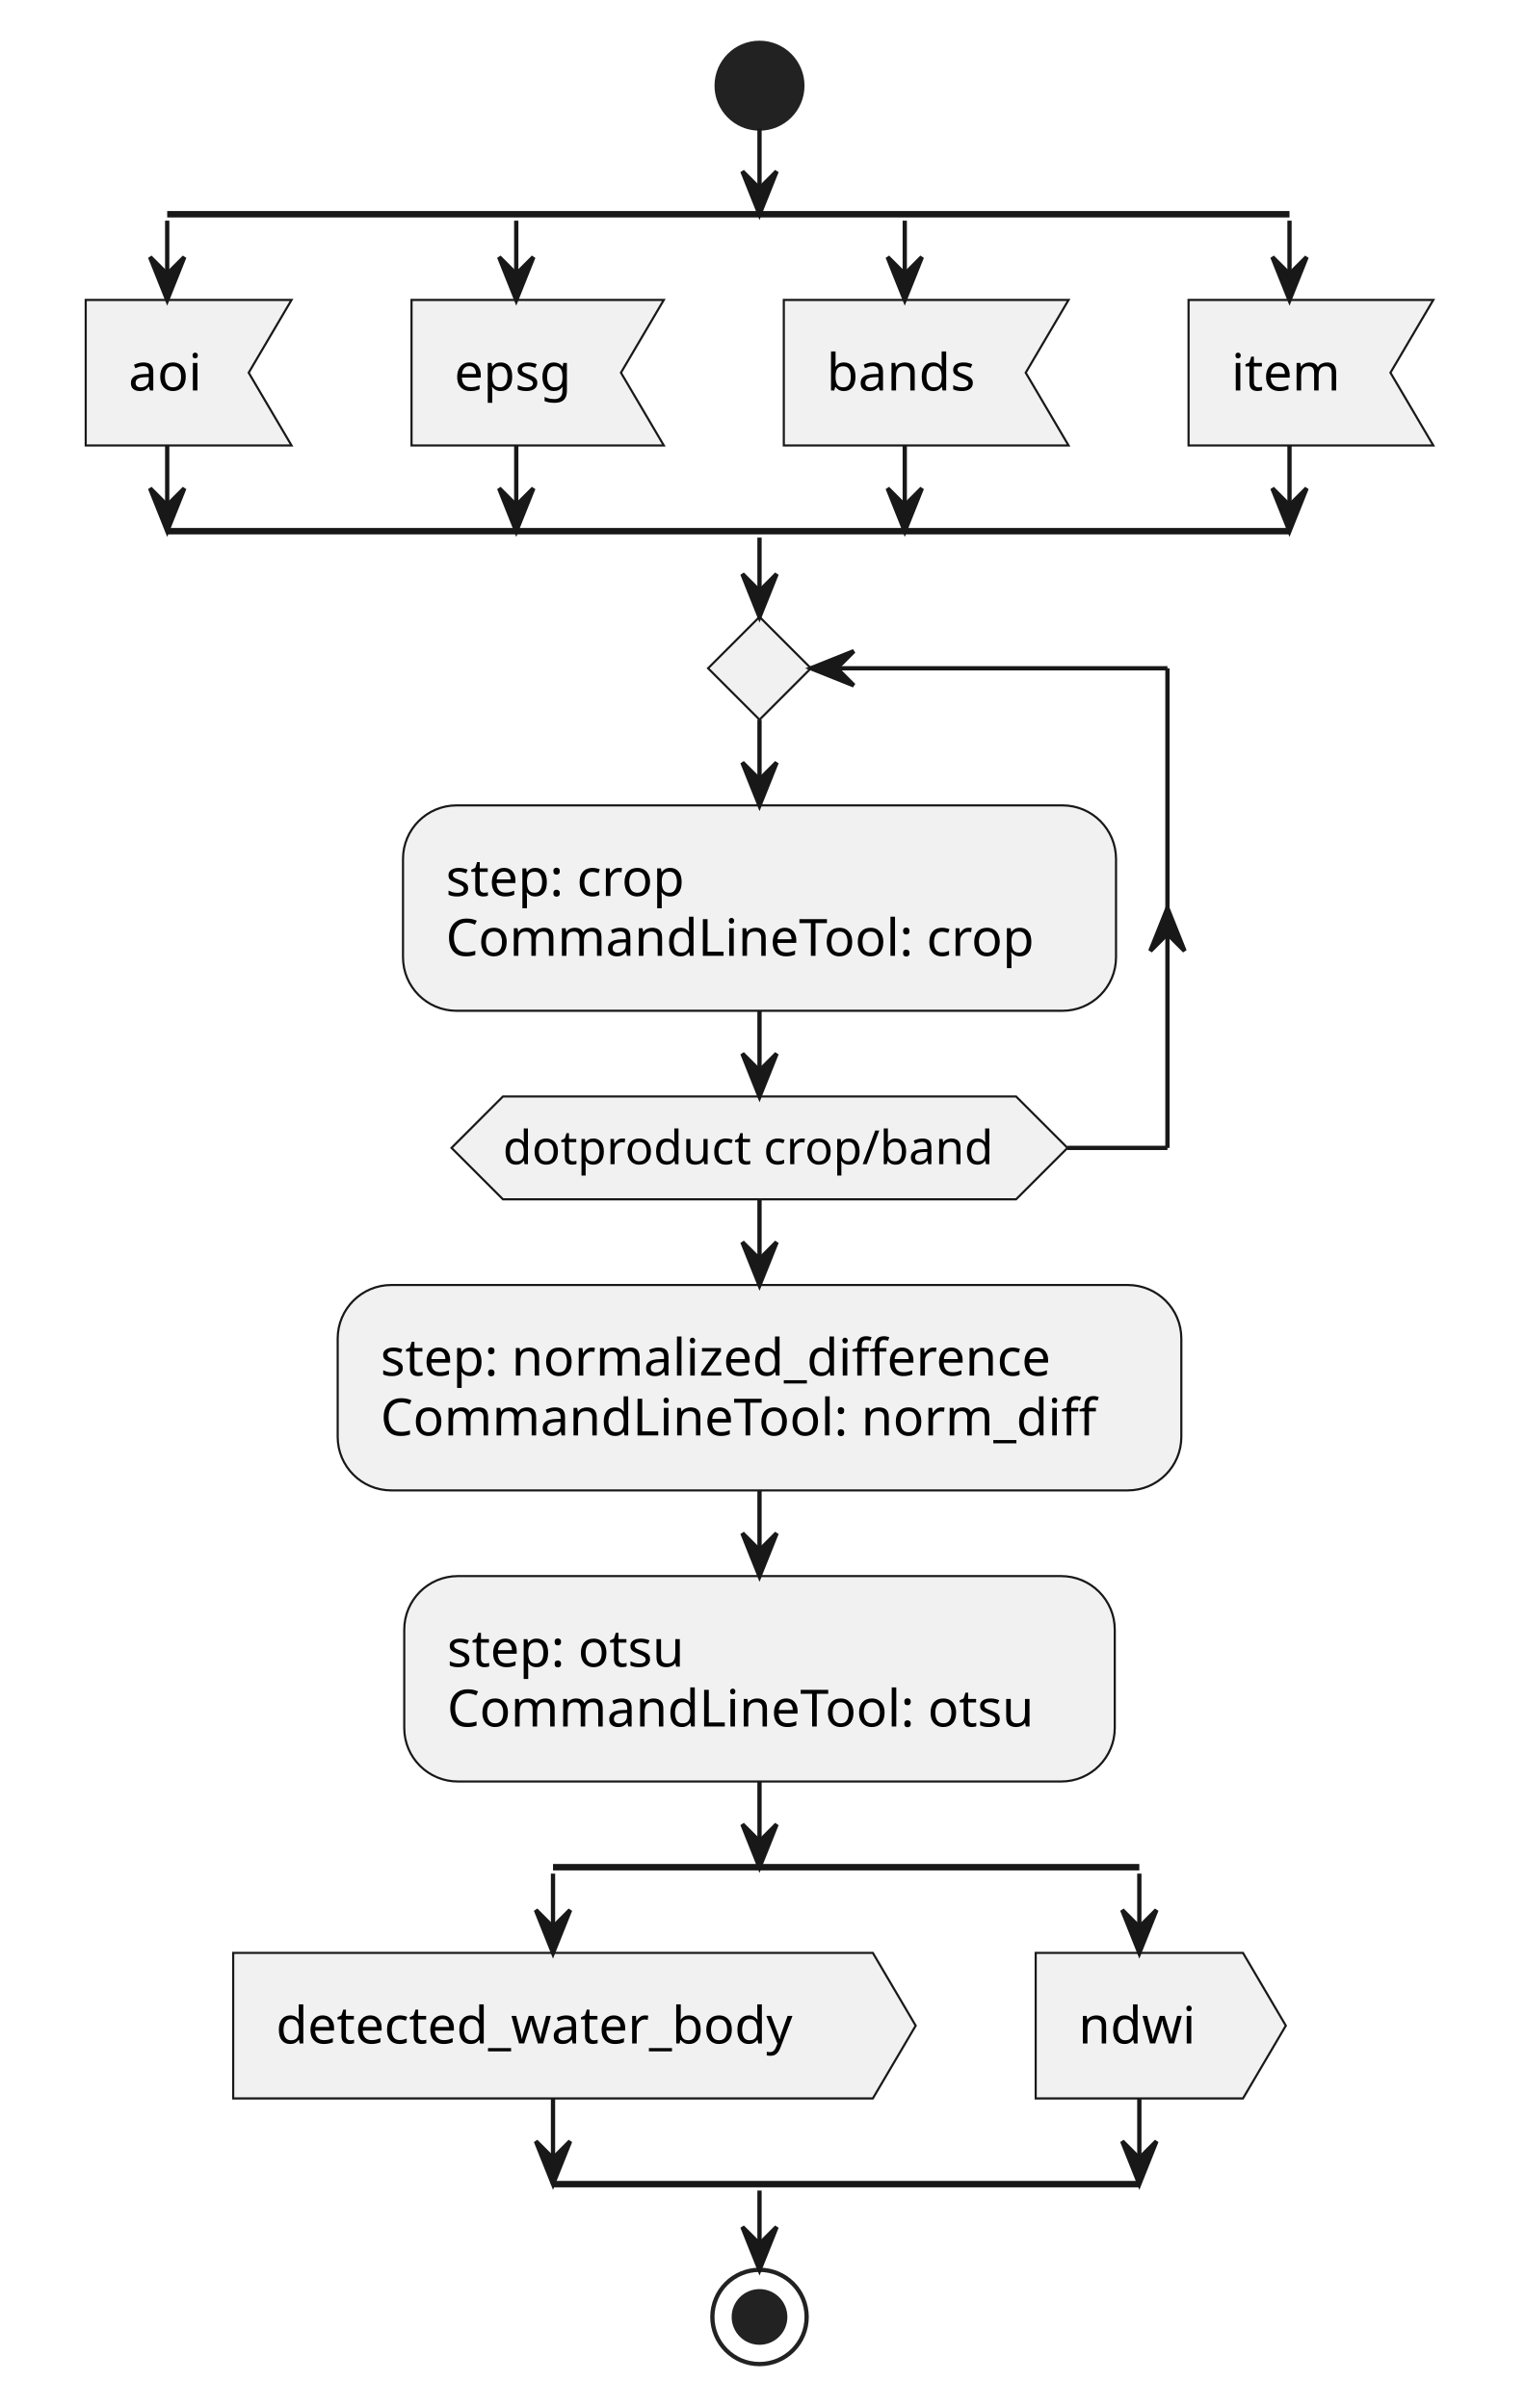
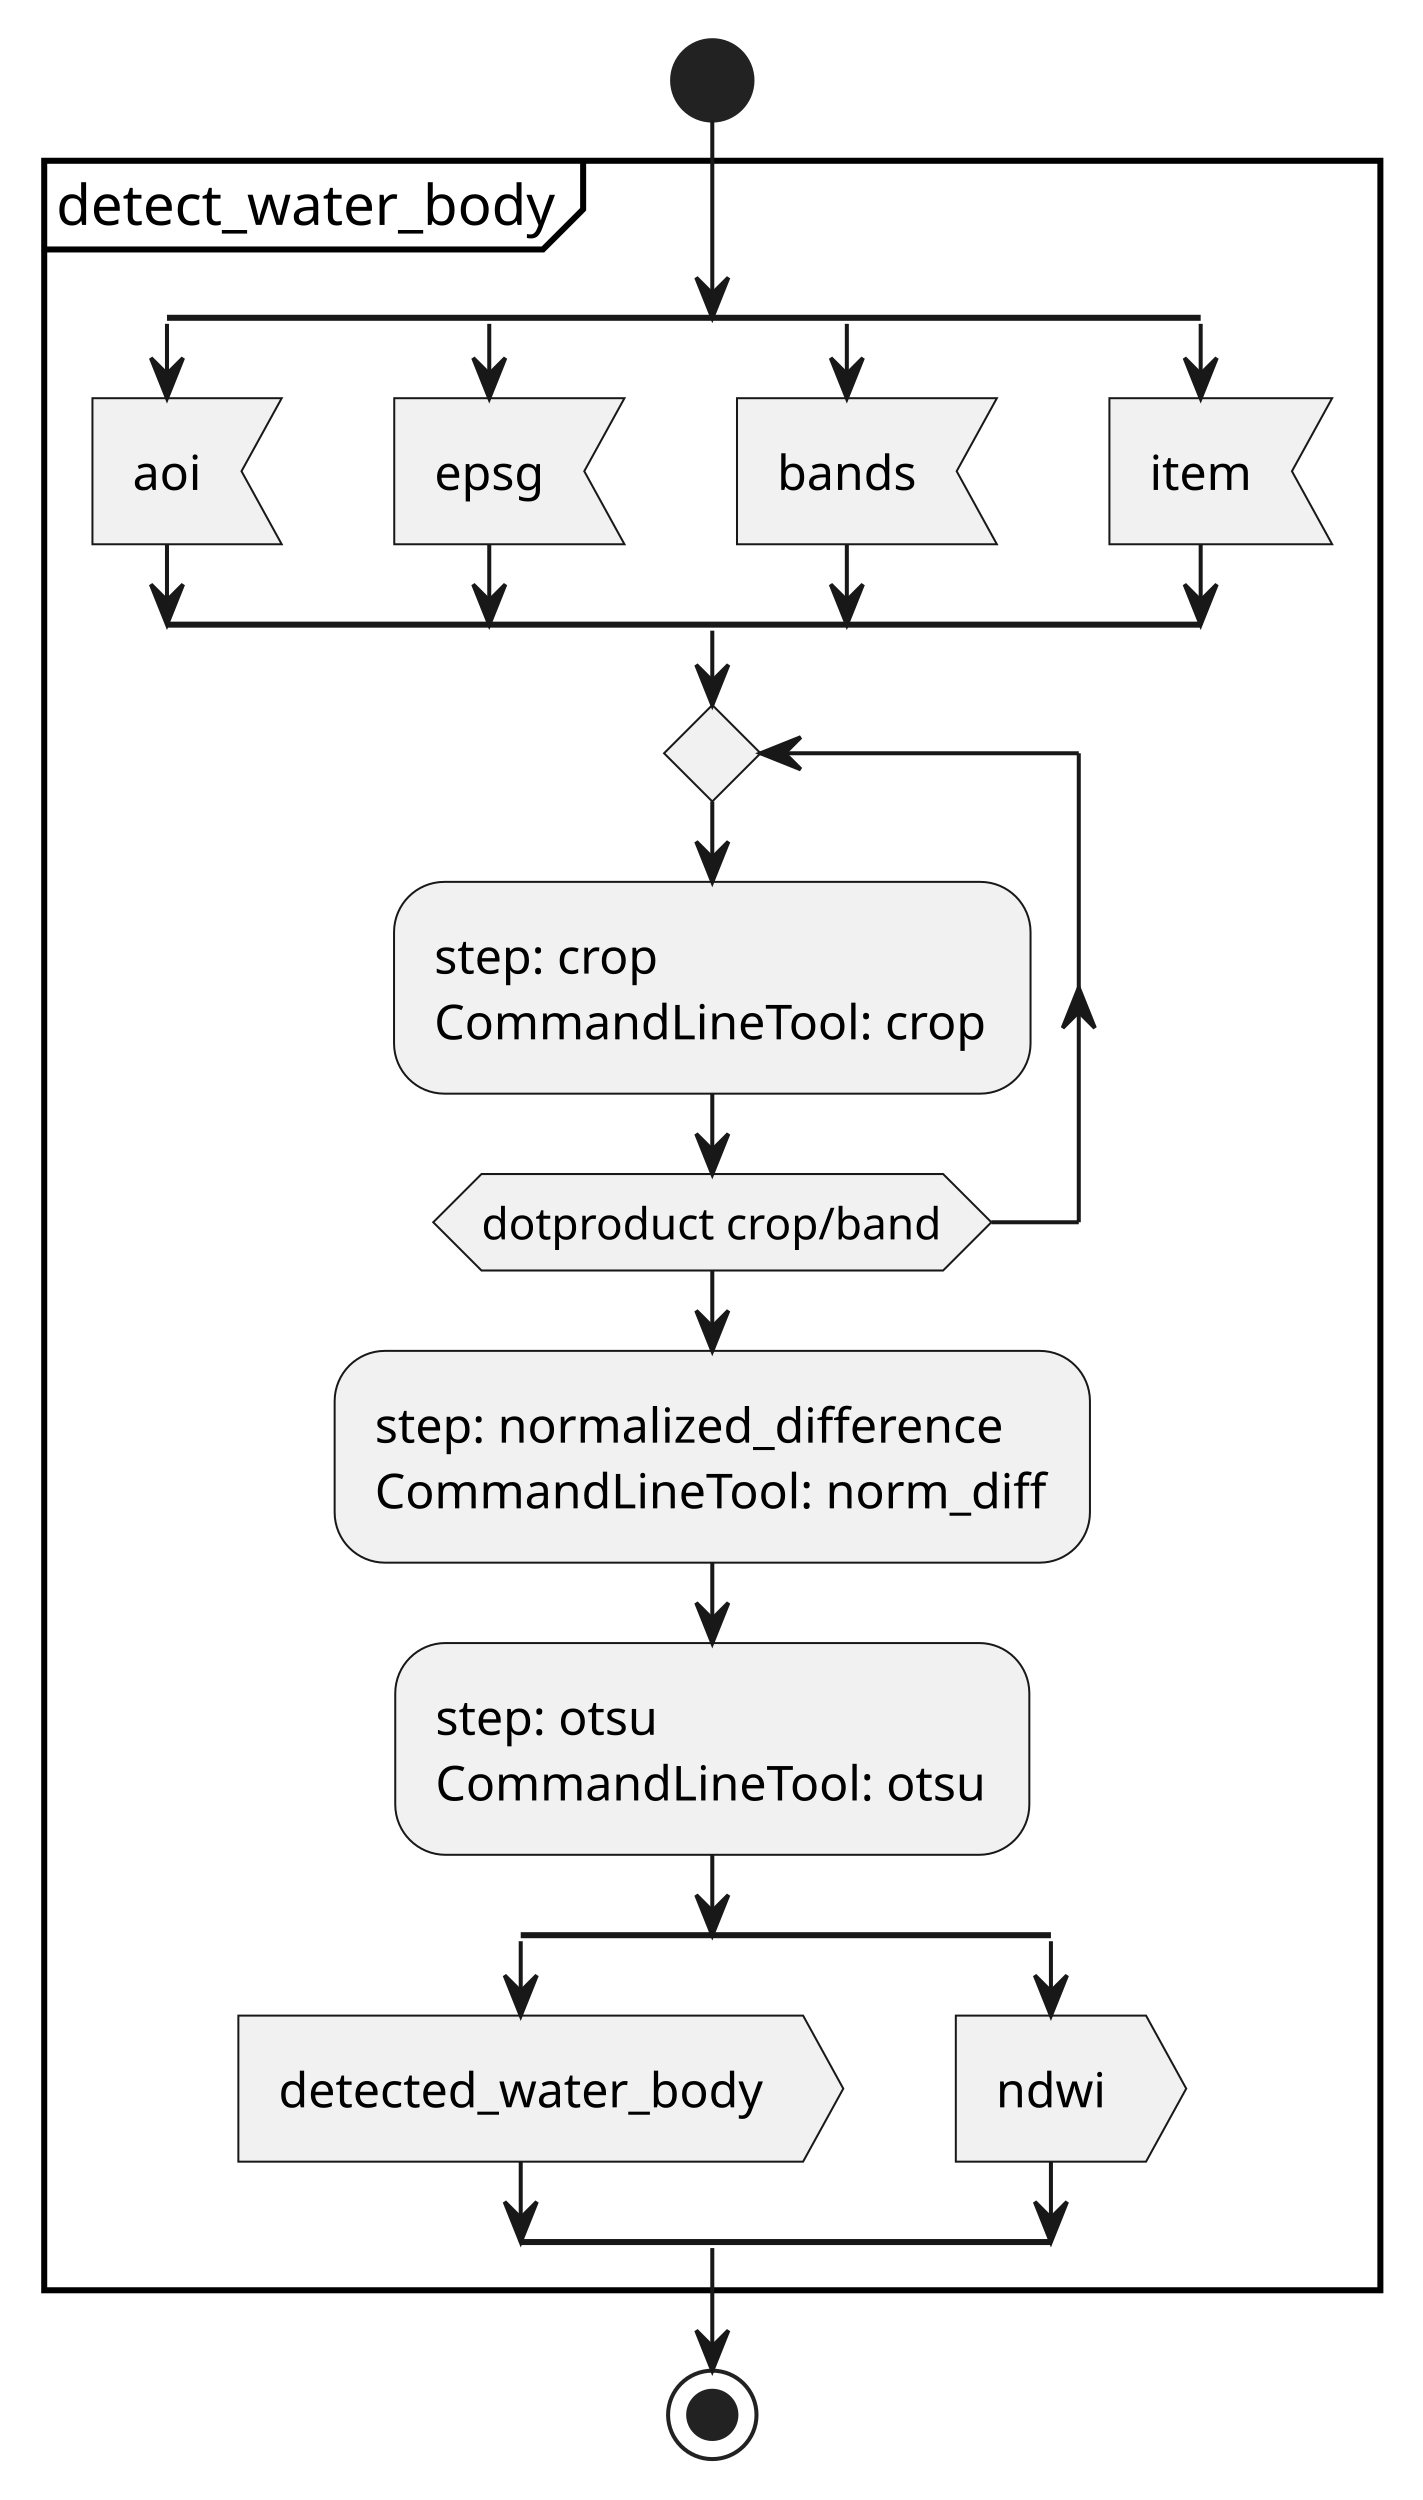
- <svg xmlns="http://www.w3.org/2000/svg" contentStyleType="text/css" data-diagram-type="ACTIVITY" height="562px" preserveAspectRatio="none" style="width:356px;height:562px;background:#FFFFFF;" version="1.1" viewBox="0 0 356 562" width="356px" zoomAndPan="magnify">
+ <svg xmlns="http://www.w3.org/2000/svg" contentStyleType="text/css" data-diagram-type="ACTIVITY" height="622px" preserveAspectRatio="none" style="width:354px;height:622px;background:#FFFFFF;" version="1.1" viewBox="0 0 354 622" width="354px" zoomAndPan="magnify">
  <defs />
  <g>
-     <ellipse cx="177.227" cy="20" fill="#222222" rx="10" ry="10" style="stroke:#222222;stroke-width:1;" />
-     <line style="stroke:#181818;stroke-width:1.5;" x1="39.015" x2="300.899" y1="50" y2="50" />
-     <polygon fill="#F1F1F1" points="20,70,68.029,70,58.029,86.984,68.029,103.969,20,103.969" style="stroke:#181818;stroke-width:0.5;" />
-     <text fill="#000000" font-family="sans-serif" font-size="12" lengthAdjust="spacing" textLength="18.029" x="30" y="91.139">aoi</text>
-     <polygon fill="#F1F1F1" points="96.029,70,154.898,70,144.898,86.984,154.898,103.969,96.029,103.969" style="stroke:#181818;stroke-width:0.5;" />
-     <text fill="#000000" font-family="sans-serif" font-size="12" lengthAdjust="spacing" textLength="28.869" x="106.029" y="91.139">epsg</text>
-     <polygon fill="#F1F1F1" points="182.898,70,249.344,70,239.344,86.984,249.344,103.969,182.898,103.969" style="stroke:#181818;stroke-width:0.5;" />
-     <text fill="#000000" font-family="sans-serif" font-size="12" lengthAdjust="spacing" textLength="36.445" x="192.898" y="91.139">bands</text>
-     <polygon fill="#F1F1F1" points="277.344,70,334.455,70,324.455,86.984,334.455,103.969,277.344,103.969" style="stroke:#181818;stroke-width:0.5;" />
-     <text fill="#000000" font-family="sans-serif" font-size="12" lengthAdjust="spacing" textLength="27.111" x="287.344" y="91.139">item</text>
-     <line style="stroke:#181818;stroke-width:1.5;" x1="39.015" x2="300.899" y1="123.969" y2="123.969" />
-     <rect fill="#F1F1F1" height="47.938" rx="12.5" ry="12.5" style="stroke:#181818;stroke-width:0.5;" width="166.379" x="94.038" y="187.969" />
-     <text fill="#000000" font-family="sans-serif" font-size="12" lengthAdjust="spacing" textLength="60.305" x="104.038" y="209.107">step: crop</text>
-     <text fill="#000000" font-family="sans-serif" font-size="12" lengthAdjust="spacing" textLength="146.379" x="104.038" y="223.076">CommandLineTool: crop</text>
-     <polygon fill="#F1F1F1" points="177.227,143.969,189.227,155.969,177.227,167.969,165.227,155.969,177.227,143.969" style="stroke:#181818;stroke-width:0.5;" />
-     <polygon fill="#F1F1F1" points="117.359,255.906,237.096,255.906,249.096,267.906,237.096,279.906,117.359,279.906,105.359,267.906,117.359,255.906" style="stroke:#181818;stroke-width:0.5;" />
-     <text fill="#000000" font-family="sans-serif" font-size="11" lengthAdjust="spacing" textLength="119.738" x="117.359" y="271.714">dotproduct crop/band</text>
-     <rect fill="#F1F1F1" height="47.938" rx="12.5" ry="12.5" style="stroke:#181818;stroke-width:0.5;" width="196.859" x="78.798" y="299.906" />
-     <text fill="#000000" font-family="sans-serif" font-size="12" lengthAdjust="spacing" textLength="167.391" x="88.798" y="321.045">step: normalized_difference</text>
-     <text fill="#000000" font-family="sans-serif" font-size="12" lengthAdjust="spacing" textLength="176.859" x="88.798" y="335.014">CommandLineTool: norm_diff</text>
-     <rect fill="#F1F1F1" height="47.938" rx="12.5" ry="12.5" style="stroke:#181818;stroke-width:0.5;" width="165.793" x="94.331" y="367.844" />
-     <text fill="#000000" font-family="sans-serif" font-size="12" lengthAdjust="spacing" textLength="59.719" x="104.331" y="388.982">step: otsu</text>
-     <text fill="#000000" font-family="sans-serif" font-size="12" lengthAdjust="spacing" textLength="145.793" x="104.331" y="402.951">CommandLineTool: otsu</text>
-     <line style="stroke:#181818;stroke-width:1.5;" x1="129.042" x2="265.856" y1="435.781" y2="435.781" />
-     <polygon fill="#F1F1F1" points="54.413,455.781,203.671,455.781,213.671,472.766,203.671,489.75,54.413,489.75" style="stroke:#181818;stroke-width:0.5;" />
-     <text fill="#000000" font-family="sans-serif" font-size="12" lengthAdjust="spacing" textLength="129.258" x="64.413" y="476.92">detected_water_body</text>
-     <polygon fill="#F1F1F1" points="241.671,455.781,290.042,455.781,300.042,472.766,290.042,489.75,241.671,489.75" style="stroke:#181818;stroke-width:0.5;" />
-     <text fill="#000000" font-family="sans-serif" font-size="12" lengthAdjust="spacing" textLength="28.371" x="251.671" y="476.92">ndwi</text>
-     <line style="stroke:#181818;stroke-width:1.5;" x1="129.042" x2="265.856" y1="509.75" y2="509.75" />
-     <ellipse cx="177.227" cy="540.75" fill="none" rx="11" ry="11" style="stroke:#222222;stroke-width:1;" />
-     <ellipse cx="177.227" cy="540.75" fill="#222222" rx="6" ry="6" style="stroke:#222222;stroke-width:1;" />
-     <line style="stroke:#181818;stroke-width:1;" x1="39.015" x2="39.015" y1="51.5" y2="70" />
-     <polygon fill="#181818" points="35.015,60,39.015,70,43.015,60,39.015,64" style="stroke:#181818;stroke-width:1;" />
-     <line style="stroke:#181818;stroke-width:1;" x1="120.464" x2="120.464" y1="51.5" y2="70" />
-     <polygon fill="#181818" points="116.464,60,120.464,70,124.464,60,120.464,64" style="stroke:#181818;stroke-width:1;" />
-     <line style="stroke:#181818;stroke-width:1;" x1="211.121" x2="211.121" y1="51.5" y2="70" />
-     <polygon fill="#181818" points="207.121,60,211.121,70,215.121,60,211.121,64" style="stroke:#181818;stroke-width:1;" />
-     <line style="stroke:#181818;stroke-width:1;" x1="300.899" x2="300.899" y1="51.5" y2="70" />
-     <polygon fill="#181818" points="296.899,60,300.899,70,304.899,60,300.899,64" style="stroke:#181818;stroke-width:1;" />
-     <line style="stroke:#181818;stroke-width:1;" x1="39.015" x2="39.015" y1="103.969" y2="123.969" />
-     <polygon fill="#181818" points="35.015,113.969,39.015,123.969,43.015,113.969,39.015,117.969" style="stroke:#181818;stroke-width:1;" />
-     <line style="stroke:#181818;stroke-width:1;" x1="120.464" x2="120.464" y1="103.969" y2="123.969" />
-     <polygon fill="#181818" points="116.464,113.969,120.464,123.969,124.464,113.969,120.464,117.969" style="stroke:#181818;stroke-width:1;" />
-     <line style="stroke:#181818;stroke-width:1;" x1="211.121" x2="211.121" y1="103.969" y2="123.969" />
-     <polygon fill="#181818" points="207.121,113.969,211.121,123.969,215.121,113.969,211.121,117.969" style="stroke:#181818;stroke-width:1;" />
-     <line style="stroke:#181818;stroke-width:1;" x1="300.899" x2="300.899" y1="103.969" y2="123.969" />
-     <polygon fill="#181818" points="296.899,113.969,300.899,123.969,304.899,113.969,300.899,117.969" style="stroke:#181818;stroke-width:1;" />
-     <line style="stroke:#181818;stroke-width:1;" x1="177.227" x2="177.227" y1="30" y2="50" />
-     <polygon fill="#181818" points="173.227,40,177.227,50,181.227,40,177.227,44" style="stroke:#181818;stroke-width:1;" />
-     <line style="stroke:#181818;stroke-width:1;" x1="177.227" x2="177.227" y1="167.969" y2="187.969" />
-     <polygon fill="#181818" points="173.227,177.969,177.227,187.969,181.227,177.969,177.227,181.969" style="stroke:#181818;stroke-width:1;" />
-     <line style="stroke:#181818;stroke-width:1;" x1="249.096" x2="272.417" y1="267.906" y2="267.906" />
-     <polygon fill="#181818" points="268.417,221.938,272.417,211.938,276.417,221.938,272.417,217.938" style="stroke:#181818;stroke-width:1;" />
-     <line style="stroke:#181818;stroke-width:1;" x1="272.417" x2="272.417" y1="155.969" y2="267.906" />
-     <line style="stroke:#181818;stroke-width:1;" x1="272.417" x2="189.227" y1="155.969" y2="155.969" />
-     <polygon fill="#181818" points="199.227,151.969,189.227,155.969,199.227,159.969,195.227,155.969" style="stroke:#181818;stroke-width:1;" />
-     <line style="stroke:#181818;stroke-width:1;" x1="177.227" x2="177.227" y1="235.906" y2="255.906" />
-     <polygon fill="#181818" points="173.227,245.906,177.227,255.906,181.227,245.906,177.227,249.906" style="stroke:#181818;stroke-width:1;" />
-     <line style="stroke:#181818;stroke-width:1;" x1="177.227" x2="177.227" y1="125.469" y2="143.969" />
-     <polygon fill="#181818" points="173.227,133.969,177.227,143.969,181.227,133.969,177.227,137.969" style="stroke:#181818;stroke-width:1;" />
-     <line style="stroke:#181818;stroke-width:1;" x1="177.227" x2="177.227" y1="279.906" y2="299.906" />
-     <polygon fill="#181818" points="173.227,289.906,177.227,299.906,181.227,289.906,177.227,293.906" style="stroke:#181818;stroke-width:1;" />
-     <line style="stroke:#181818;stroke-width:1;" x1="177.227" x2="177.227" y1="347.844" y2="367.844" />
-     <polygon fill="#181818" points="173.227,357.844,177.227,367.844,181.227,357.844,177.227,361.844" style="stroke:#181818;stroke-width:1;" />
-     <line style="stroke:#181818;stroke-width:1;" x1="129.042" x2="129.042" y1="437.281" y2="455.781" />
-     <polygon fill="#181818" points="125.042,445.781,129.042,455.781,133.042,445.781,129.042,449.781" style="stroke:#181818;stroke-width:1;" />
-     <line style="stroke:#181818;stroke-width:1;" x1="265.856" x2="265.856" y1="437.281" y2="455.781" />
-     <polygon fill="#181818" points="261.856,445.781,265.856,455.781,269.856,445.781,265.856,449.781" style="stroke:#181818;stroke-width:1;" />
-     <line style="stroke:#181818;stroke-width:1;" x1="129.042" x2="129.042" y1="489.75" y2="509.75" />
-     <polygon fill="#181818" points="125.042,499.75,129.042,509.75,133.042,499.75,129.042,503.75" style="stroke:#181818;stroke-width:1;" />
-     <line style="stroke:#181818;stroke-width:1;" x1="265.856" x2="265.856" y1="489.75" y2="509.75" />
-     <polygon fill="#181818" points="261.856,499.75,265.856,509.75,269.856,499.75,265.856,503.75" style="stroke:#181818;stroke-width:1;" />
-     <line style="stroke:#181818;stroke-width:1;" x1="177.227" x2="177.227" y1="415.781" y2="435.781" />
-     <polygon fill="#181818" points="173.227,425.781,177.227,435.781,181.227,425.781,177.227,429.781" style="stroke:#181818;stroke-width:1;" />
-     <line style="stroke:#181818;stroke-width:1;" x1="177.227" x2="177.227" y1="511.25" y2="529.75" />
-     <polygon fill="#181818" points="173.227,519.75,177.227,529.75,181.227,519.75,177.227,523.75" style="stroke:#181818;stroke-width:1;" />
+     <ellipse cx="177.218" cy="20" fill="#222222" rx="10" ry="10" style="stroke:#222222;stroke-width:1;" />
+     <rect fill="none" height="529.821" style="stroke:#000000;stroke-width:1.5;" width="332.437" x="11" y="40" />
+     <path d="M145.082,40 L145.082,52.068 L135.082,62.068 L11,62.068" fill="none" style="stroke:#000000;stroke-width:1.5;" />
+     <text fill="#000000" font-family="sans-serif" font-size="14" lengthAdjust="spacing" textLength="124.082" x="14" y="55.966">detect_water_body</text>
+     <line style="stroke:#181818;stroke-width:1.5;" x1="41.544" x2="298.729" y1="79.068" y2="79.068" />
+     <polygon fill="#F1F1F1" points="23,99.068,70.088,99.068,60.088,117.24,70.088,135.412,23,135.412" style="stroke:#181818;stroke-width:0.5;" />
+     <text fill="#000000" font-family="sans-serif" font-size="12" lengthAdjust="spacing" textLength="17.088" x="33" y="121.896">aoi</text>
+     <polygon fill="#F1F1F1" points="98.088,99.068,155.364,99.068,145.364,117.24,155.364,135.412,98.088,135.412" style="stroke:#181818;stroke-width:0.5;" />
+     <text fill="#000000" font-family="sans-serif" font-size="12" lengthAdjust="spacing" textLength="27.276" x="108.088" y="121.896">epsg</text>
+     <polygon fill="#F1F1F1" points="183.364,99.068,248.021,99.068,238.021,117.24,248.021,135.412,183.364,135.412" style="stroke:#181818;stroke-width:0.5;" />
+     <text fill="#000000" font-family="sans-serif" font-size="12" lengthAdjust="spacing" textLength="34.656" x="193.364" y="121.896">bands</text>
+     <polygon fill="#F1F1F1" points="276.021,99.068,331.437,99.068,321.437,117.24,331.437,135.412,276.021,135.412" style="stroke:#181818;stroke-width:0.5;" />
+     <text fill="#000000" font-family="sans-serif" font-size="12" lengthAdjust="spacing" textLength="25.416" x="286.021" y="121.896">item</text>
+     <line style="stroke:#181818;stroke-width:1.5;" x1="41.544" x2="298.729" y1="155.412" y2="155.412" />
+     <rect fill="#F1F1F1" height="52.688" rx="12.5" ry="12.5" style="stroke:#181818;stroke-width:0.5;" width="158.361" x="98.038" y="219.412" />
+     <text fill="#000000" font-family="sans-serif" font-size="12" lengthAdjust="spacing" textLength="55.92" x="108.038" y="242.24">step: crop</text>
+     <text fill="#000000" font-family="sans-serif" font-size="12" lengthAdjust="spacing" textLength="138.361" x="108.038" y="258.584">CommandLineTool: crop</text>
+     <polygon fill="#F1F1F1" points="177.218,175.412,189.218,187.412,177.218,199.412,165.218,187.412,177.218,175.412" style="stroke:#181818;stroke-width:0.5;" />
+     <polygon fill="#F1F1F1" points="119.788,292.1,234.649,292.1,246.649,304.1,234.649,316.1,119.788,316.1,107.788,304.1,119.788,292.1" style="stroke:#181818;stroke-width:0.5;" />
+     <text fill="#000000" font-family="sans-serif" font-size="11" lengthAdjust="spacing" textLength="114.861" x="119.788" y="308.368">dotproduct crop/band</text>
+     <rect fill="#F1F1F1" height="52.688" rx="12.5" ry="12.5" style="stroke:#181818;stroke-width:0.5;" width="187.917" x="83.26" y="336.1" />
+     <text fill="#000000" font-family="sans-serif" font-size="12" lengthAdjust="spacing" textLength="156.625" x="93.26" y="358.928">step: normalized_difference</text>
+     <text fill="#000000" font-family="sans-serif" font-size="12" lengthAdjust="spacing" textLength="167.917" x="93.26" y="375.272">CommandLineTool: norm_diff</text>
+     <rect fill="#F1F1F1" height="52.688" rx="12.5" ry="12.5" style="stroke:#181818;stroke-width:0.5;" width="157.761" x="98.338" y="408.788" />
+     <text fill="#000000" font-family="sans-serif" font-size="12" lengthAdjust="spacing" textLength="55.32" x="108.338" y="431.617">step: otsu</text>
+     <text fill="#000000" font-family="sans-serif" font-size="12" lengthAdjust="spacing" textLength="137.761" x="108.338" y="447.961">CommandLineTool: otsu</text>
+     <line style="stroke:#181818;stroke-width:1.5;" x1="129.556" x2="261.471" y1="481.477" y2="481.477" />
+     <polygon fill="#F1F1F1" points="59.304,501.477,199.809,501.477,209.809,519.649,199.809,537.821,59.304,537.821" style="stroke:#181818;stroke-width:0.5;" />
+     <text fill="#000000" font-family="sans-serif" font-size="12" lengthAdjust="spacing" textLength="120.505" x="69.304" y="524.305">detected_water_body</text>
+     <polygon fill="#F1F1F1" points="237.809,501.477,285.133,501.477,295.133,519.649,285.133,537.821,237.809,537.821" style="stroke:#181818;stroke-width:0.5;" />
+     <text fill="#000000" font-family="sans-serif" font-size="12" lengthAdjust="spacing" textLength="27.324" x="247.809" y="524.305">ndwi</text>
+     <line style="stroke:#181818;stroke-width:1.5;" x1="129.556" x2="261.471" y1="557.821" y2="557.821" />
+     <ellipse cx="177.218" cy="600.821" fill="none" rx="11" ry="11" style="stroke:#222222;stroke-width:1;" />
+     <ellipse cx="177.218" cy="600.821" fill="#222222" rx="6" ry="6" style="stroke:#222222;stroke-width:1;" />
+     <line style="stroke:#181818;stroke-width:1;" x1="41.544" x2="41.544" y1="80.568" y2="99.068" />
+     <polygon fill="#181818" points="37.544,89.068,41.544,99.068,45.544,89.068,41.544,93.068" style="stroke:#181818;stroke-width:1;" />
+     <line style="stroke:#181818;stroke-width:1;" x1="121.726" x2="121.726" y1="80.568" y2="99.068" />
+     <polygon fill="#181818" points="117.726,89.068,121.726,99.068,125.726,89.068,121.726,93.068" style="stroke:#181818;stroke-width:1;" />
+     <line style="stroke:#181818;stroke-width:1;" x1="210.692" x2="210.692" y1="80.568" y2="99.068" />
+     <polygon fill="#181818" points="206.692,89.068,210.692,99.068,214.692,89.068,210.692,93.068" style="stroke:#181818;stroke-width:1;" />
+     <line style="stroke:#181818;stroke-width:1;" x1="298.729" x2="298.729" y1="80.568" y2="99.068" />
+     <polygon fill="#181818" points="294.729,89.068,298.729,99.068,302.729,89.068,298.729,93.068" style="stroke:#181818;stroke-width:1;" />
+     <line style="stroke:#181818;stroke-width:1;" x1="41.544" x2="41.544" y1="135.412" y2="155.412" />
+     <polygon fill="#181818" points="37.544,145.412,41.544,155.412,45.544,145.412,41.544,149.412" style="stroke:#181818;stroke-width:1;" />
+     <line style="stroke:#181818;stroke-width:1;" x1="121.726" x2="121.726" y1="135.412" y2="155.412" />
+     <polygon fill="#181818" points="117.726,145.412,121.726,155.412,125.726,145.412,121.726,149.412" style="stroke:#181818;stroke-width:1;" />
+     <line style="stroke:#181818;stroke-width:1;" x1="210.692" x2="210.692" y1="135.412" y2="155.412" />
+     <polygon fill="#181818" points="206.692,145.412,210.692,155.412,214.692,145.412,210.692,149.412" style="stroke:#181818;stroke-width:1;" />
+     <line style="stroke:#181818;stroke-width:1;" x1="298.729" x2="298.729" y1="135.412" y2="155.412" />
+     <polygon fill="#181818" points="294.729,145.412,298.729,155.412,302.729,145.412,298.729,149.412" style="stroke:#181818;stroke-width:1;" />
+     <line style="stroke:#181818;stroke-width:1;" x1="177.218" x2="177.218" y1="199.412" y2="219.412" />
+     <polygon fill="#181818" points="173.218,209.412,177.218,219.412,181.218,209.412,177.218,213.412" style="stroke:#181818;stroke-width:1;" />
+     <line style="stroke:#181818;stroke-width:1;" x1="246.649" x2="268.399" y1="304.1" y2="304.1" />
+     <polygon fill="#181818" points="264.399,255.756,268.399,245.756,272.399,255.756,268.399,251.756" style="stroke:#181818;stroke-width:1;" />
+     <line style="stroke:#181818;stroke-width:1;" x1="268.399" x2="268.399" y1="187.412" y2="304.1" />
+     <line style="stroke:#181818;stroke-width:1;" x1="268.399" x2="189.218" y1="187.412" y2="187.412" />
+     <polygon fill="#181818" points="199.218,183.412,189.218,187.412,199.218,191.412,195.218,187.412" style="stroke:#181818;stroke-width:1;" />
+     <line style="stroke:#181818;stroke-width:1;" x1="177.218" x2="177.218" y1="272.1" y2="292.1" />
+     <polygon fill="#181818" points="173.218,282.1,177.218,292.1,181.218,282.1,177.218,286.1" style="stroke:#181818;stroke-width:1;" />
+     <line style="stroke:#181818;stroke-width:1;" x1="177.218" x2="177.218" y1="156.912" y2="175.412" />
+     <polygon fill="#181818" points="173.218,165.412,177.218,175.412,181.218,165.412,177.218,169.412" style="stroke:#181818;stroke-width:1;" />
+     <line style="stroke:#181818;stroke-width:1;" x1="177.218" x2="177.218" y1="316.1" y2="336.1" />
+     <polygon fill="#181818" points="173.218,326.1,177.218,336.1,181.218,326.1,177.218,330.1" style="stroke:#181818;stroke-width:1;" />
+     <line style="stroke:#181818;stroke-width:1;" x1="177.218" x2="177.218" y1="388.788" y2="408.788" />
+     <polygon fill="#181818" points="173.218,398.788,177.218,408.788,181.218,398.788,177.218,402.788" style="stroke:#181818;stroke-width:1;" />
+     <line style="stroke:#181818;stroke-width:1;" x1="129.556" x2="129.556" y1="482.977" y2="501.477" />
+     <polygon fill="#181818" points="125.556,491.477,129.556,501.477,133.556,491.477,129.556,495.477" style="stroke:#181818;stroke-width:1;" />
+     <line style="stroke:#181818;stroke-width:1;" x1="261.471" x2="261.471" y1="482.977" y2="501.477" />
+     <polygon fill="#181818" points="257.471,491.477,261.471,501.477,265.471,491.477,261.471,495.477" style="stroke:#181818;stroke-width:1;" />
+     <line style="stroke:#181818;stroke-width:1;" x1="129.556" x2="129.556" y1="537.821" y2="557.821" />
+     <polygon fill="#181818" points="125.556,547.821,129.556,557.821,133.556,547.821,129.556,551.821" style="stroke:#181818;stroke-width:1;" />
+     <line style="stroke:#181818;stroke-width:1;" x1="261.471" x2="261.471" y1="537.821" y2="557.821" />
+     <polygon fill="#181818" points="257.471,547.821,261.471,557.821,265.471,547.821,261.471,551.821" style="stroke:#181818;stroke-width:1;" />
+     <line style="stroke:#181818;stroke-width:1;" x1="177.218" x2="177.218" y1="461.477" y2="481.477" />
+     <polygon fill="#181818" points="173.218,471.477,177.218,481.477,181.218,471.477,177.218,475.477" style="stroke:#181818;stroke-width:1;" />
+     <line style="stroke:#181818;stroke-width:1;" x1="177.218" x2="177.218" y1="30" y2="79.068" />
+     <polygon fill="#181818" points="173.218,69.068,177.218,79.068,181.218,69.068,177.218,73.068" style="stroke:#181818;stroke-width:1;" />
+     <line style="stroke:#181818;stroke-width:1;" x1="177.218" x2="177.218" y1="559.321" y2="589.821" />
+     <polygon fill="#181818" points="173.218,579.821,177.218,589.821,181.218,579.821,177.218,583.821" style="stroke:#181818;stroke-width:1;" />
  </g>
</svg>
